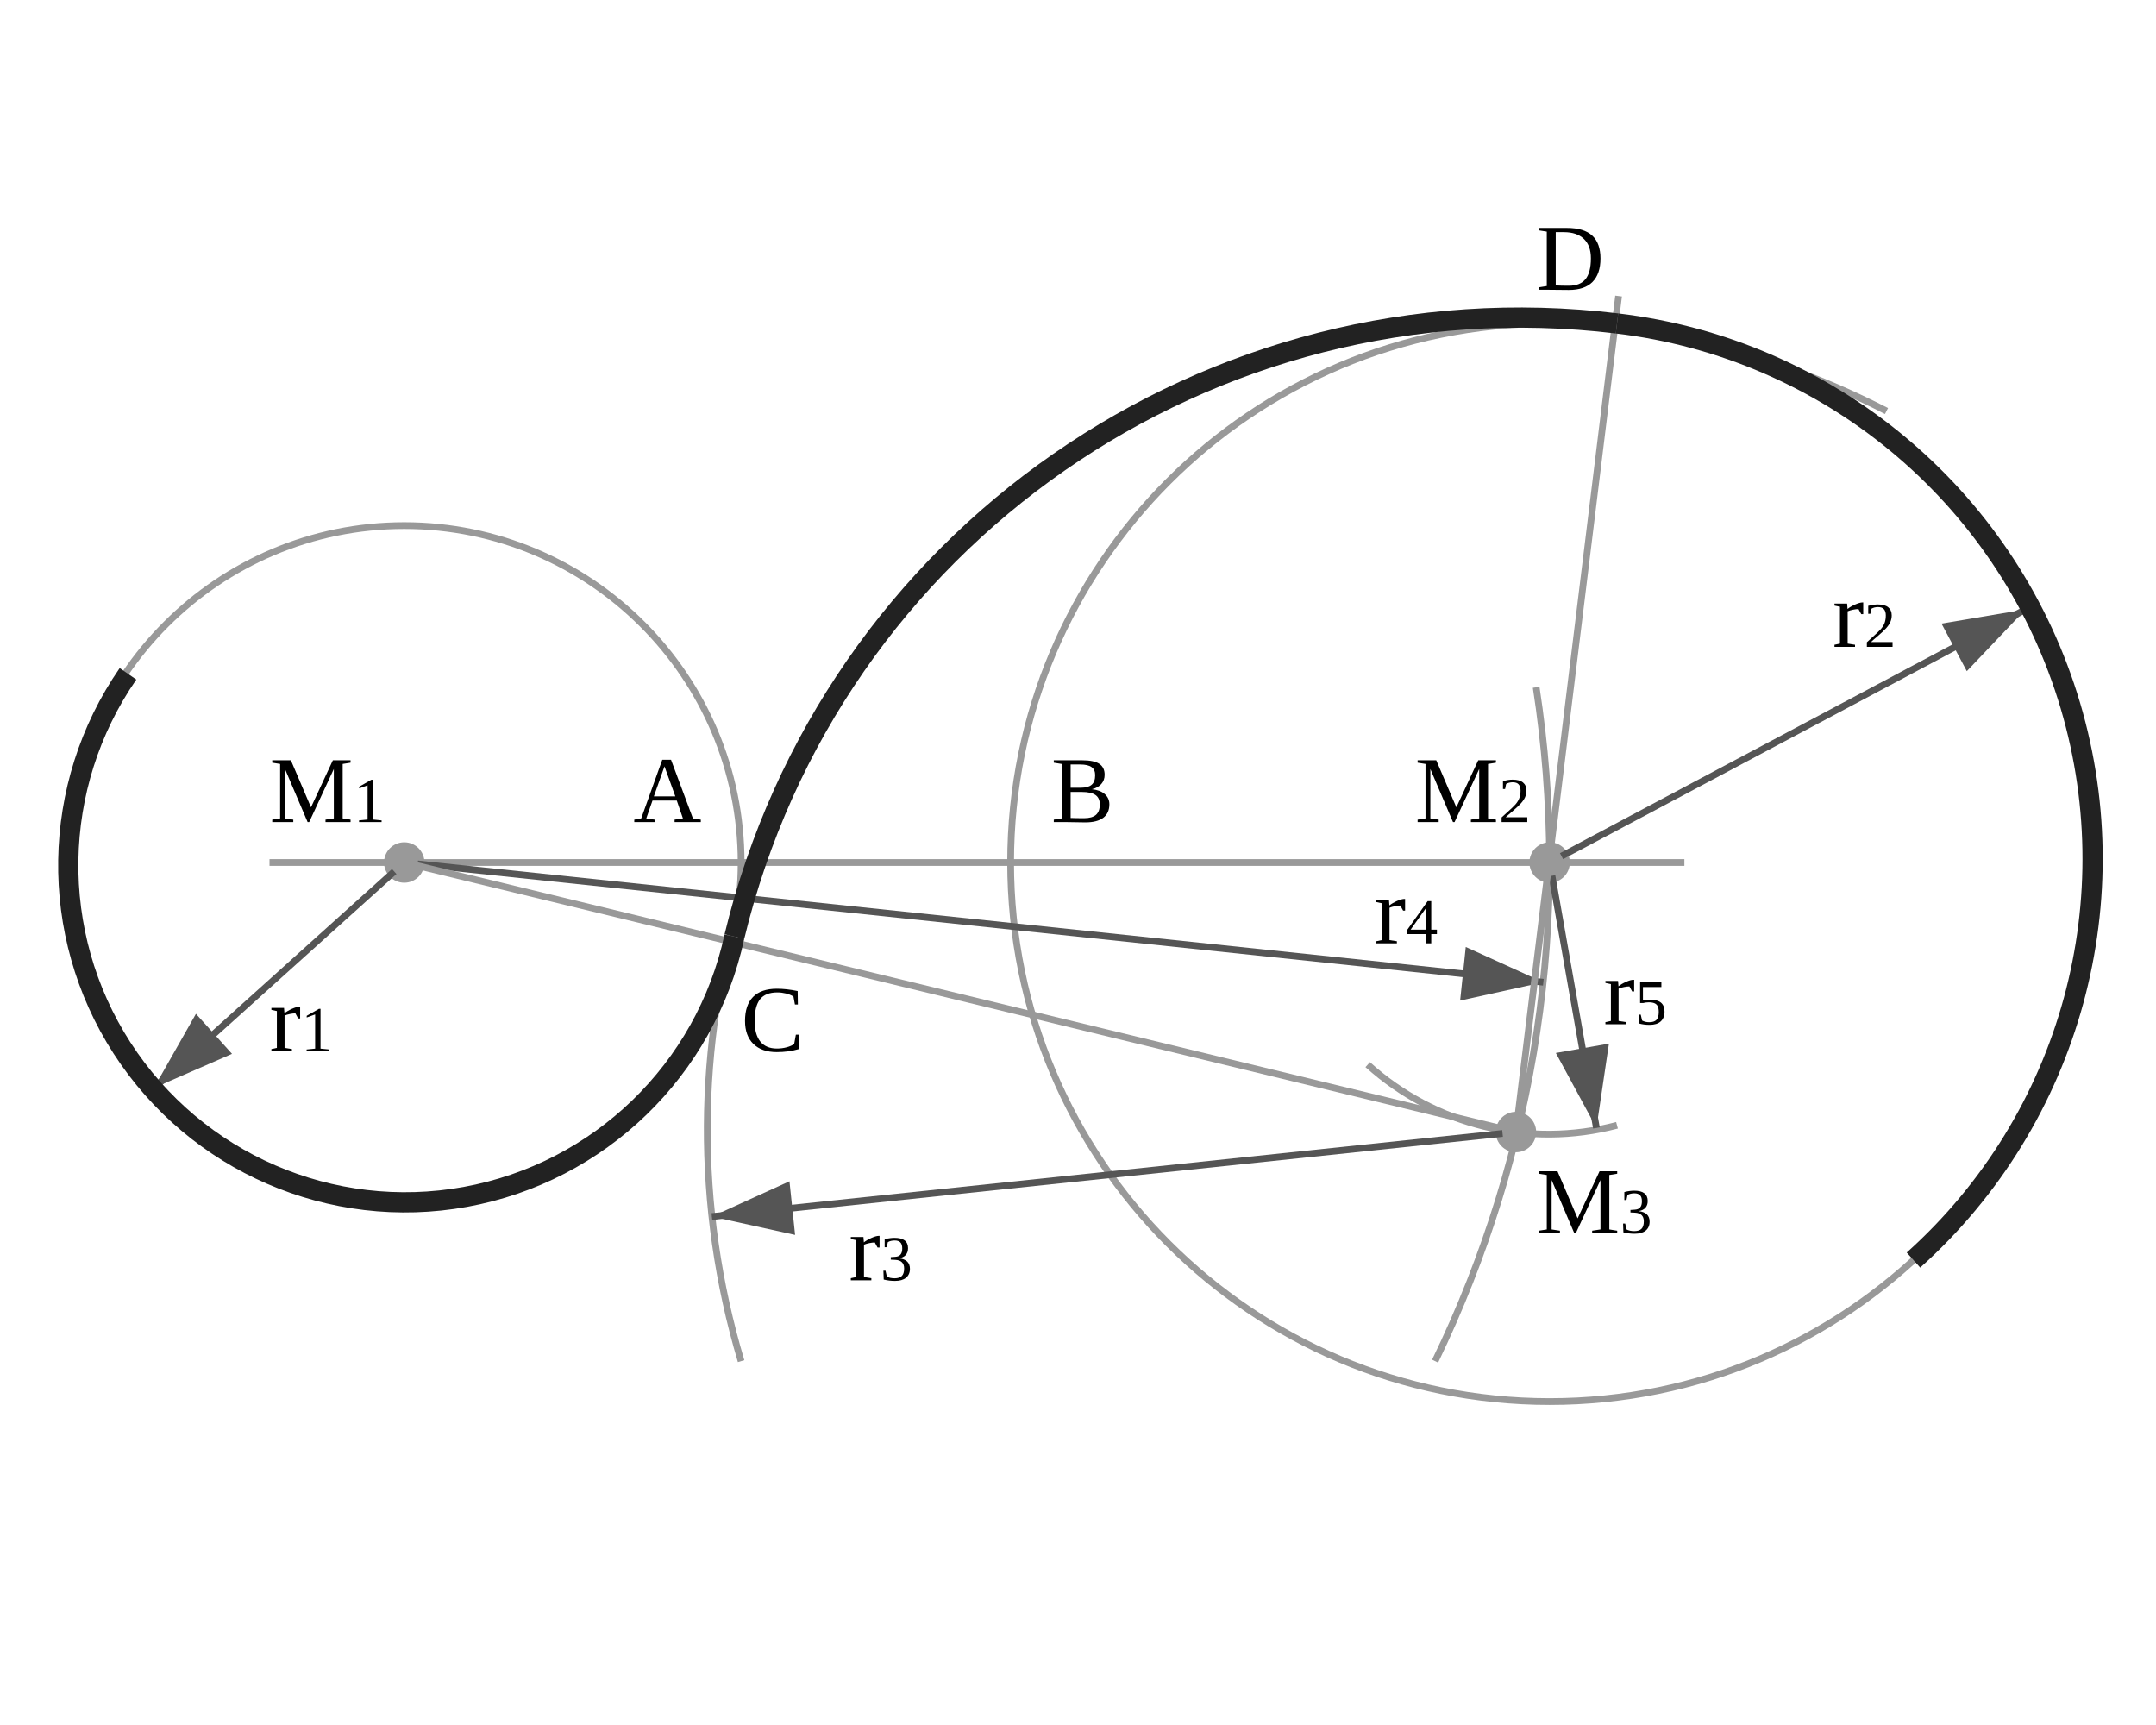
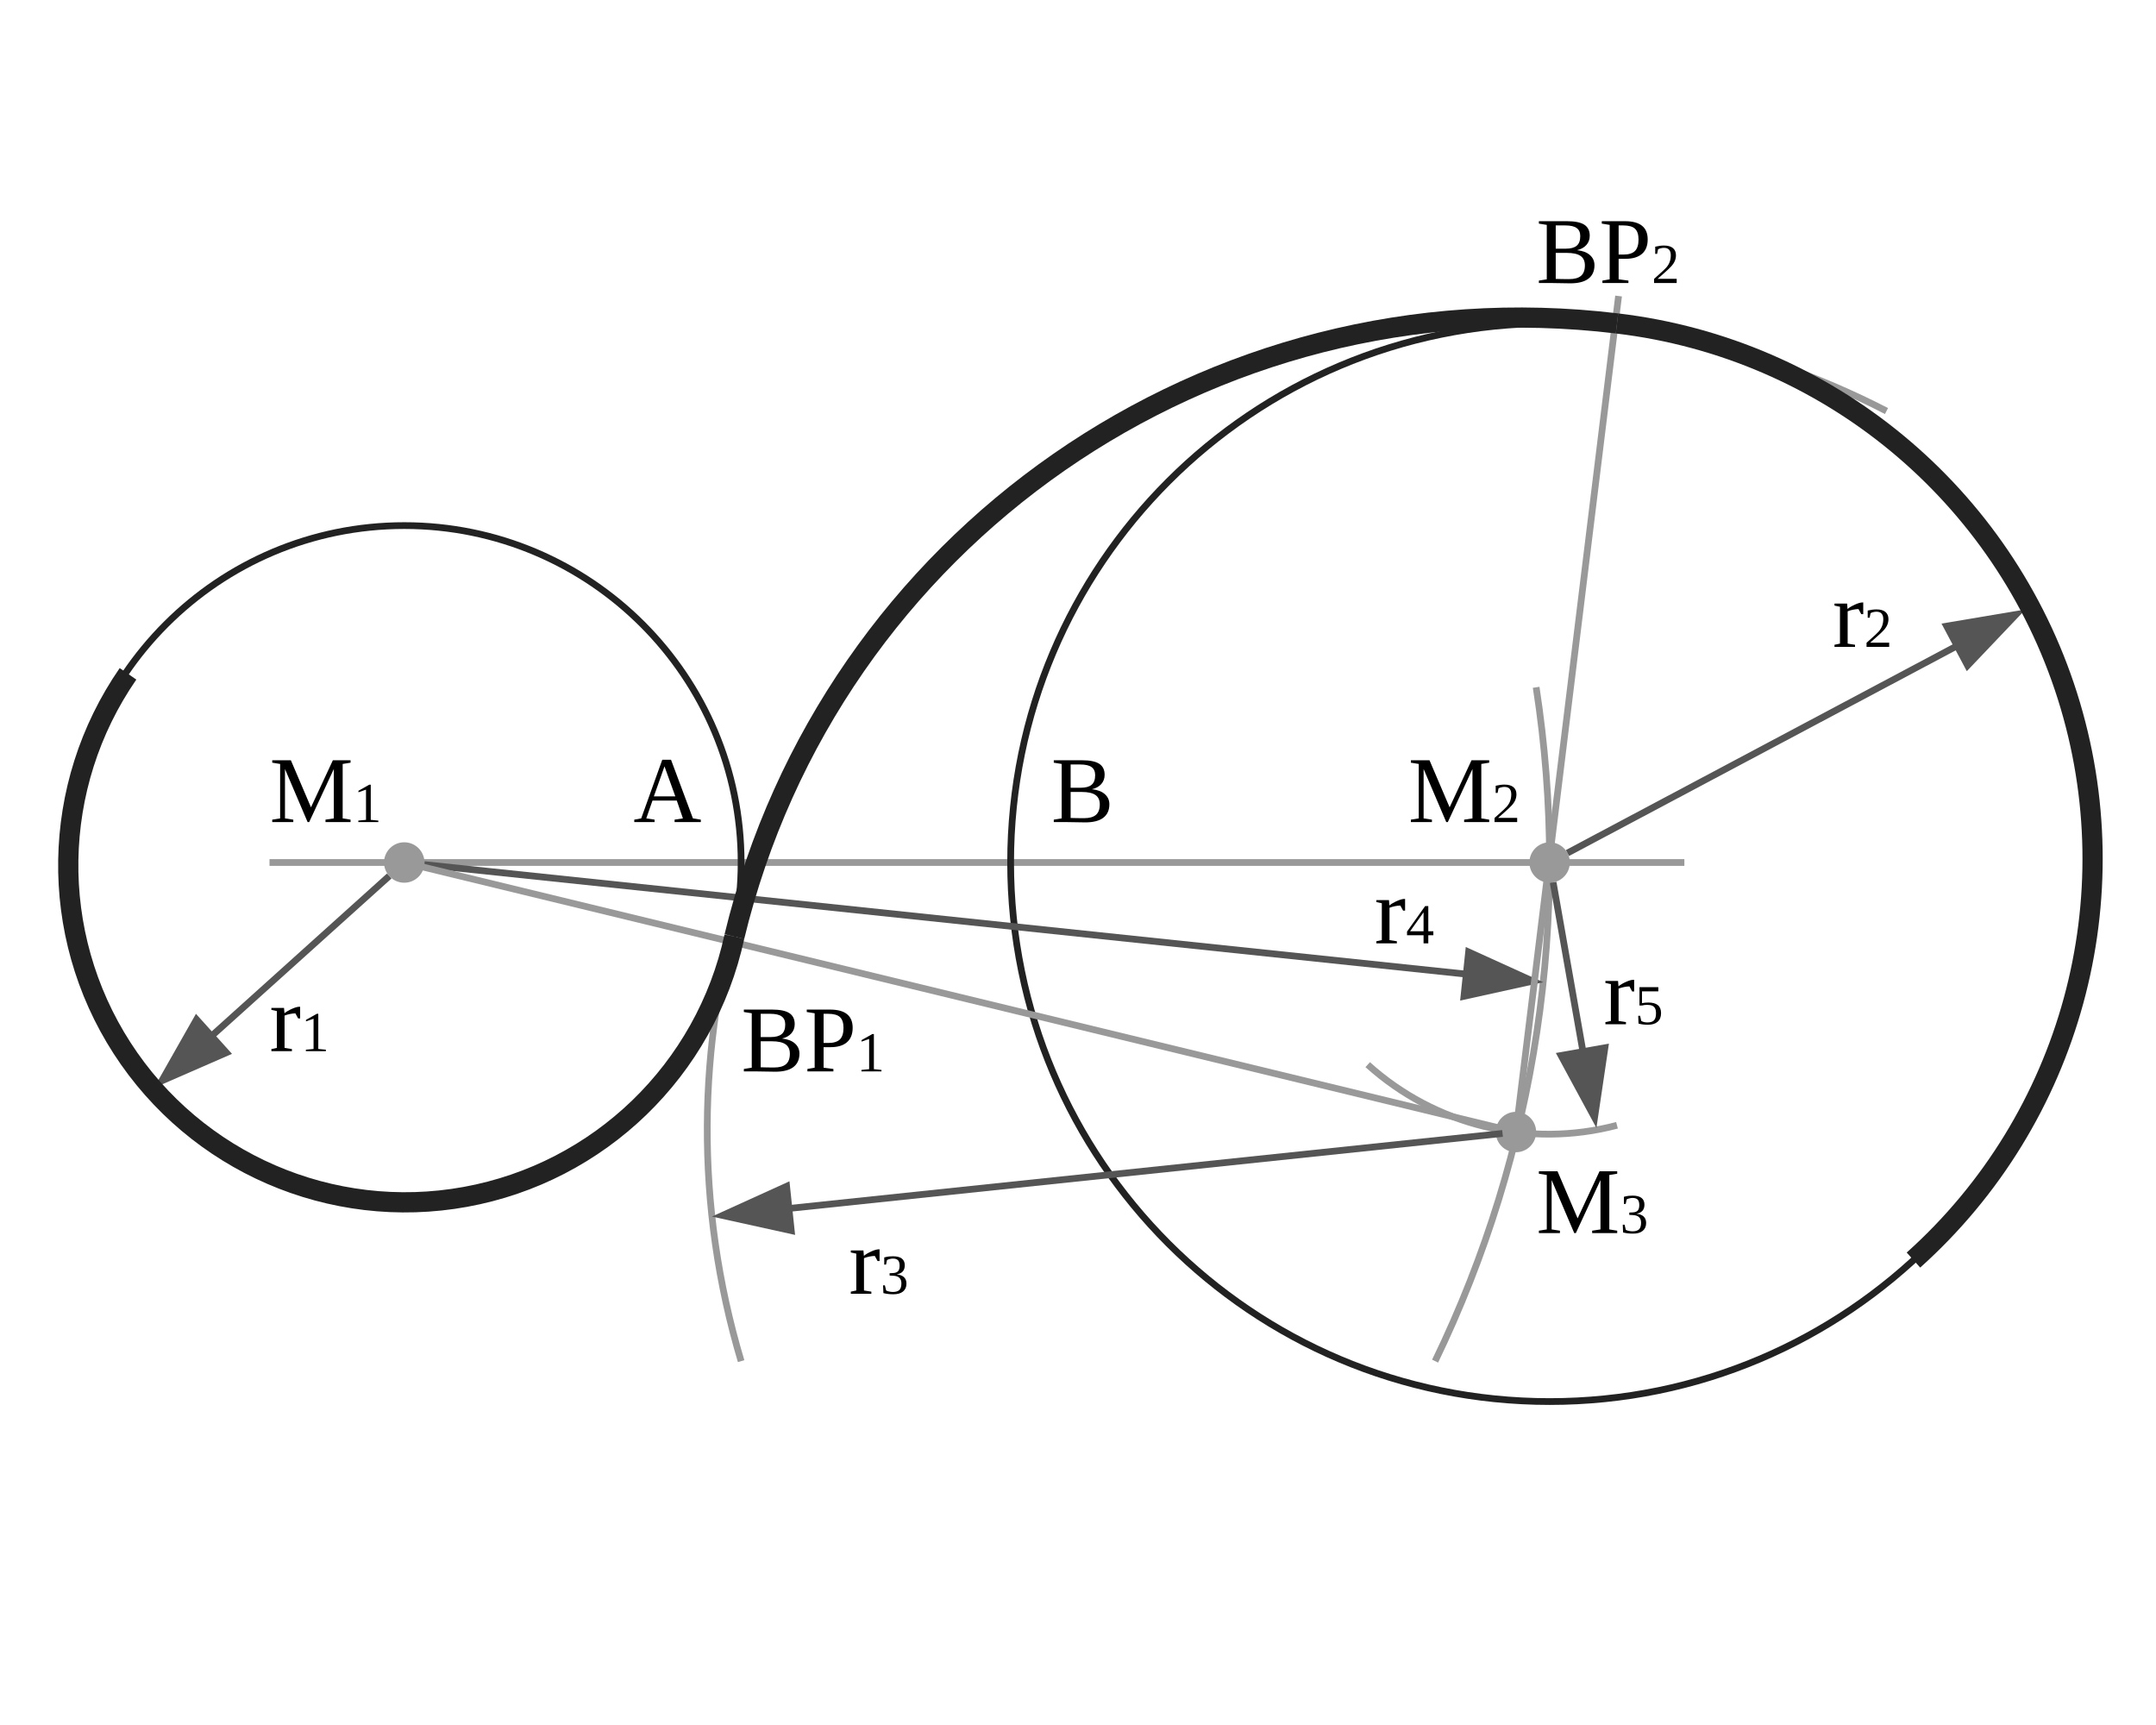
<svg xmlns="http://www.w3.org/2000/svg" width="320" height="256" viewBox="0 0 320 256">
  <style type="text/css">
  
  .eyes { fill: #999; stroke: none; }
  .helpline { fill: none; stroke-width: 1px; stroke: #999; }
  .radii { fill: none; stroke-width: 1px; stroke: #555; }
  .arrowhead { fill: #555; stroke: none; }
  .constructor { fill: none; stroke-width: 1px; stroke: #222; }
  .result { fill: none; stroke-width: 3px; stroke: #222; }
  text { color: #222; font-size: 14px; }
-   tspan { font-size: 68%; }
+   tspan { font-size: 60%; }
  
 </style>
  <g>
    <g>
      <line class="helpline" x1="40" y1="128" x2="250" y2="128" />
    </g>
    <g>
      <circle class="eyes" cx="60" cy="128" r="3" />
-       <text x="40" y="122">M<tspan>1</tspan>
+       <text x="40" y="122" dy="0, 2px">M<tspan>1</tspan>
      </text>
-       <circle class="helpline" cx="60" cy="128" r="50" />
+       <circle class="constructor" cx="60" cy="128" r="50" />
      <text x="94" y="122">A</text>
      <g>
        <g transform="rotate(-42, 60, 128)">
-           <line class="radii" x1="58" y1="128" x2="10" y2="128" />
+           <line class="radii" x1="57" y1="128" x2="13" y2="128" />
          <polygon class="arrowhead" points="10,128 22,124 22,132" />
        </g>
-         <text x="40" y="156">r<tspan>1</tspan>
+         <text x="40" y="156" dy="0, 2px">r<tspan>1</tspan>
        </text>
      </g>
    </g>
    <g>
      <circle class="eyes" cx="230" cy="128" r="3" />
-       <text x="210" y="122">M<tspan>2</tspan>
+       <text x="209" y="122" dy="0, 2px">M<tspan>2</tspan>
      </text>
-       <circle class="helpline" cx="230" cy="128" r="80" />
+       <circle class="constructor" cx="230" cy="128" r="80" />
      <text x="156" y="122">B</text>
      <g>
        <g transform="rotate(-208, 230, 128)">
-           <line class="radii" x1="228" y1="128" x2="150" y2="128" />
+           <line class="radii" x1="227" y1="128" x2="153" y2="128" />
          <polygon class="arrowhead" points="150,128 162,124 162,132" />
        </g>
-         <text x="272" y="96">r<tspan>2</tspan>
+         <text x="272" y="96" dy="0, 2px">r<tspan>2</tspan>
        </text>
      </g>
    </g>
  </g>
  <g>
    <g>
      <g>
        <path class="helpline" d="M 213 202 A 170 170 180 0 0 228 102" />
        <g>
          <g transform="rotate(-174, 60, 128)">
-             <line class="radii" x1="58" y1="128" x2="-110" y2="128" />
+             <line class="radii" x1="57" y1="128" x2="-107" y2="128" />
            <polygon class="arrowhead" points="-110,128 -98,124 -98,132" />
          </g>
-           <text x="204" y="140">r<tspan>4</tspan>
+           <text x="204" y="140" dy="0, 2px">r<tspan>4</tspan>
          </text>
        </g>
      </g>
      <g>
        <path class="helpline" d="M 203 158 A 40 40 180 0 0 240 167" />
        <g>
          <g transform="rotate(-100, 230, 128)">
-             <line class="radii" x1="228" y1="128" x2="190" y2="128" />
+             <line class="radii" x1="227" y1="128" x2="193" y2="128" />
            <polygon class="arrowhead" points="190,128 202,124 202,132" />
          </g>
-           <text x="238" y="152">r<tspan>5</tspan>
+           <text x="238" y="152" dy="0, 2px">r<tspan>5</tspan>
          </text>
        </g>
      </g>
      <g>
        <circle class="eyes" cx="225" cy="168" r="3" />
-         <text x="228" y="183">M<tspan>3</tspan>
+         <text x="228" y="183" dy="0, 2px">M<tspan>3</tspan>
        </text>
      </g>
      <g>
        <line class="helpline" x1="60" y1="128" x2="225" y2="168" />
-         <text x="110" y="156">C</text>
+         <text x="110" y="159" dy="0, 0, 2px">BP<tspan>1</tspan>
+         </text>
      </g>
      <g>
        <line class="helpline" x1="225" y1="168" x2="100" y2="168" transform="rotate(97, 225, 168)" />
-         <text x="228" y="43">D</text>
+         <text x="228" y="42" dy="0, 0, 2px">BP<tspan>2</tspan>
+         </text>
      </g>
    </g>
    <g>
      <path class="helpline" d="M 280 61 A 120 120 180 0 0 110 202" />
      <g>
        <g transform="rotate(-6, 225, 168)">
-           <line class="radii" x1="223" y1="168" x2="105" y2="168" />
+           <line class="radii" x1="223" y1="168" x2="108" y2="168" />
          <polygon class="arrowhead" points="105,168 117,164 117,172" />
        </g>
-         <text x="126" y="190">r<tspan>3</tspan>
+         <text x="126" y="192" dy="0, 2px">r<tspan>3</tspan>
        </text>
      </g>
    </g>
  </g>
  <g id="figure">
    <path class="result" d="M 19 100 A 50 50 180 1 0 109 139" />
    <path class="result" d="M 109 139 A 120 120 180 0 1 240 48" />
    <path class="result" d="M 240 48 A 80 80 180 0 1 284 187" />
  </g>
</svg>
